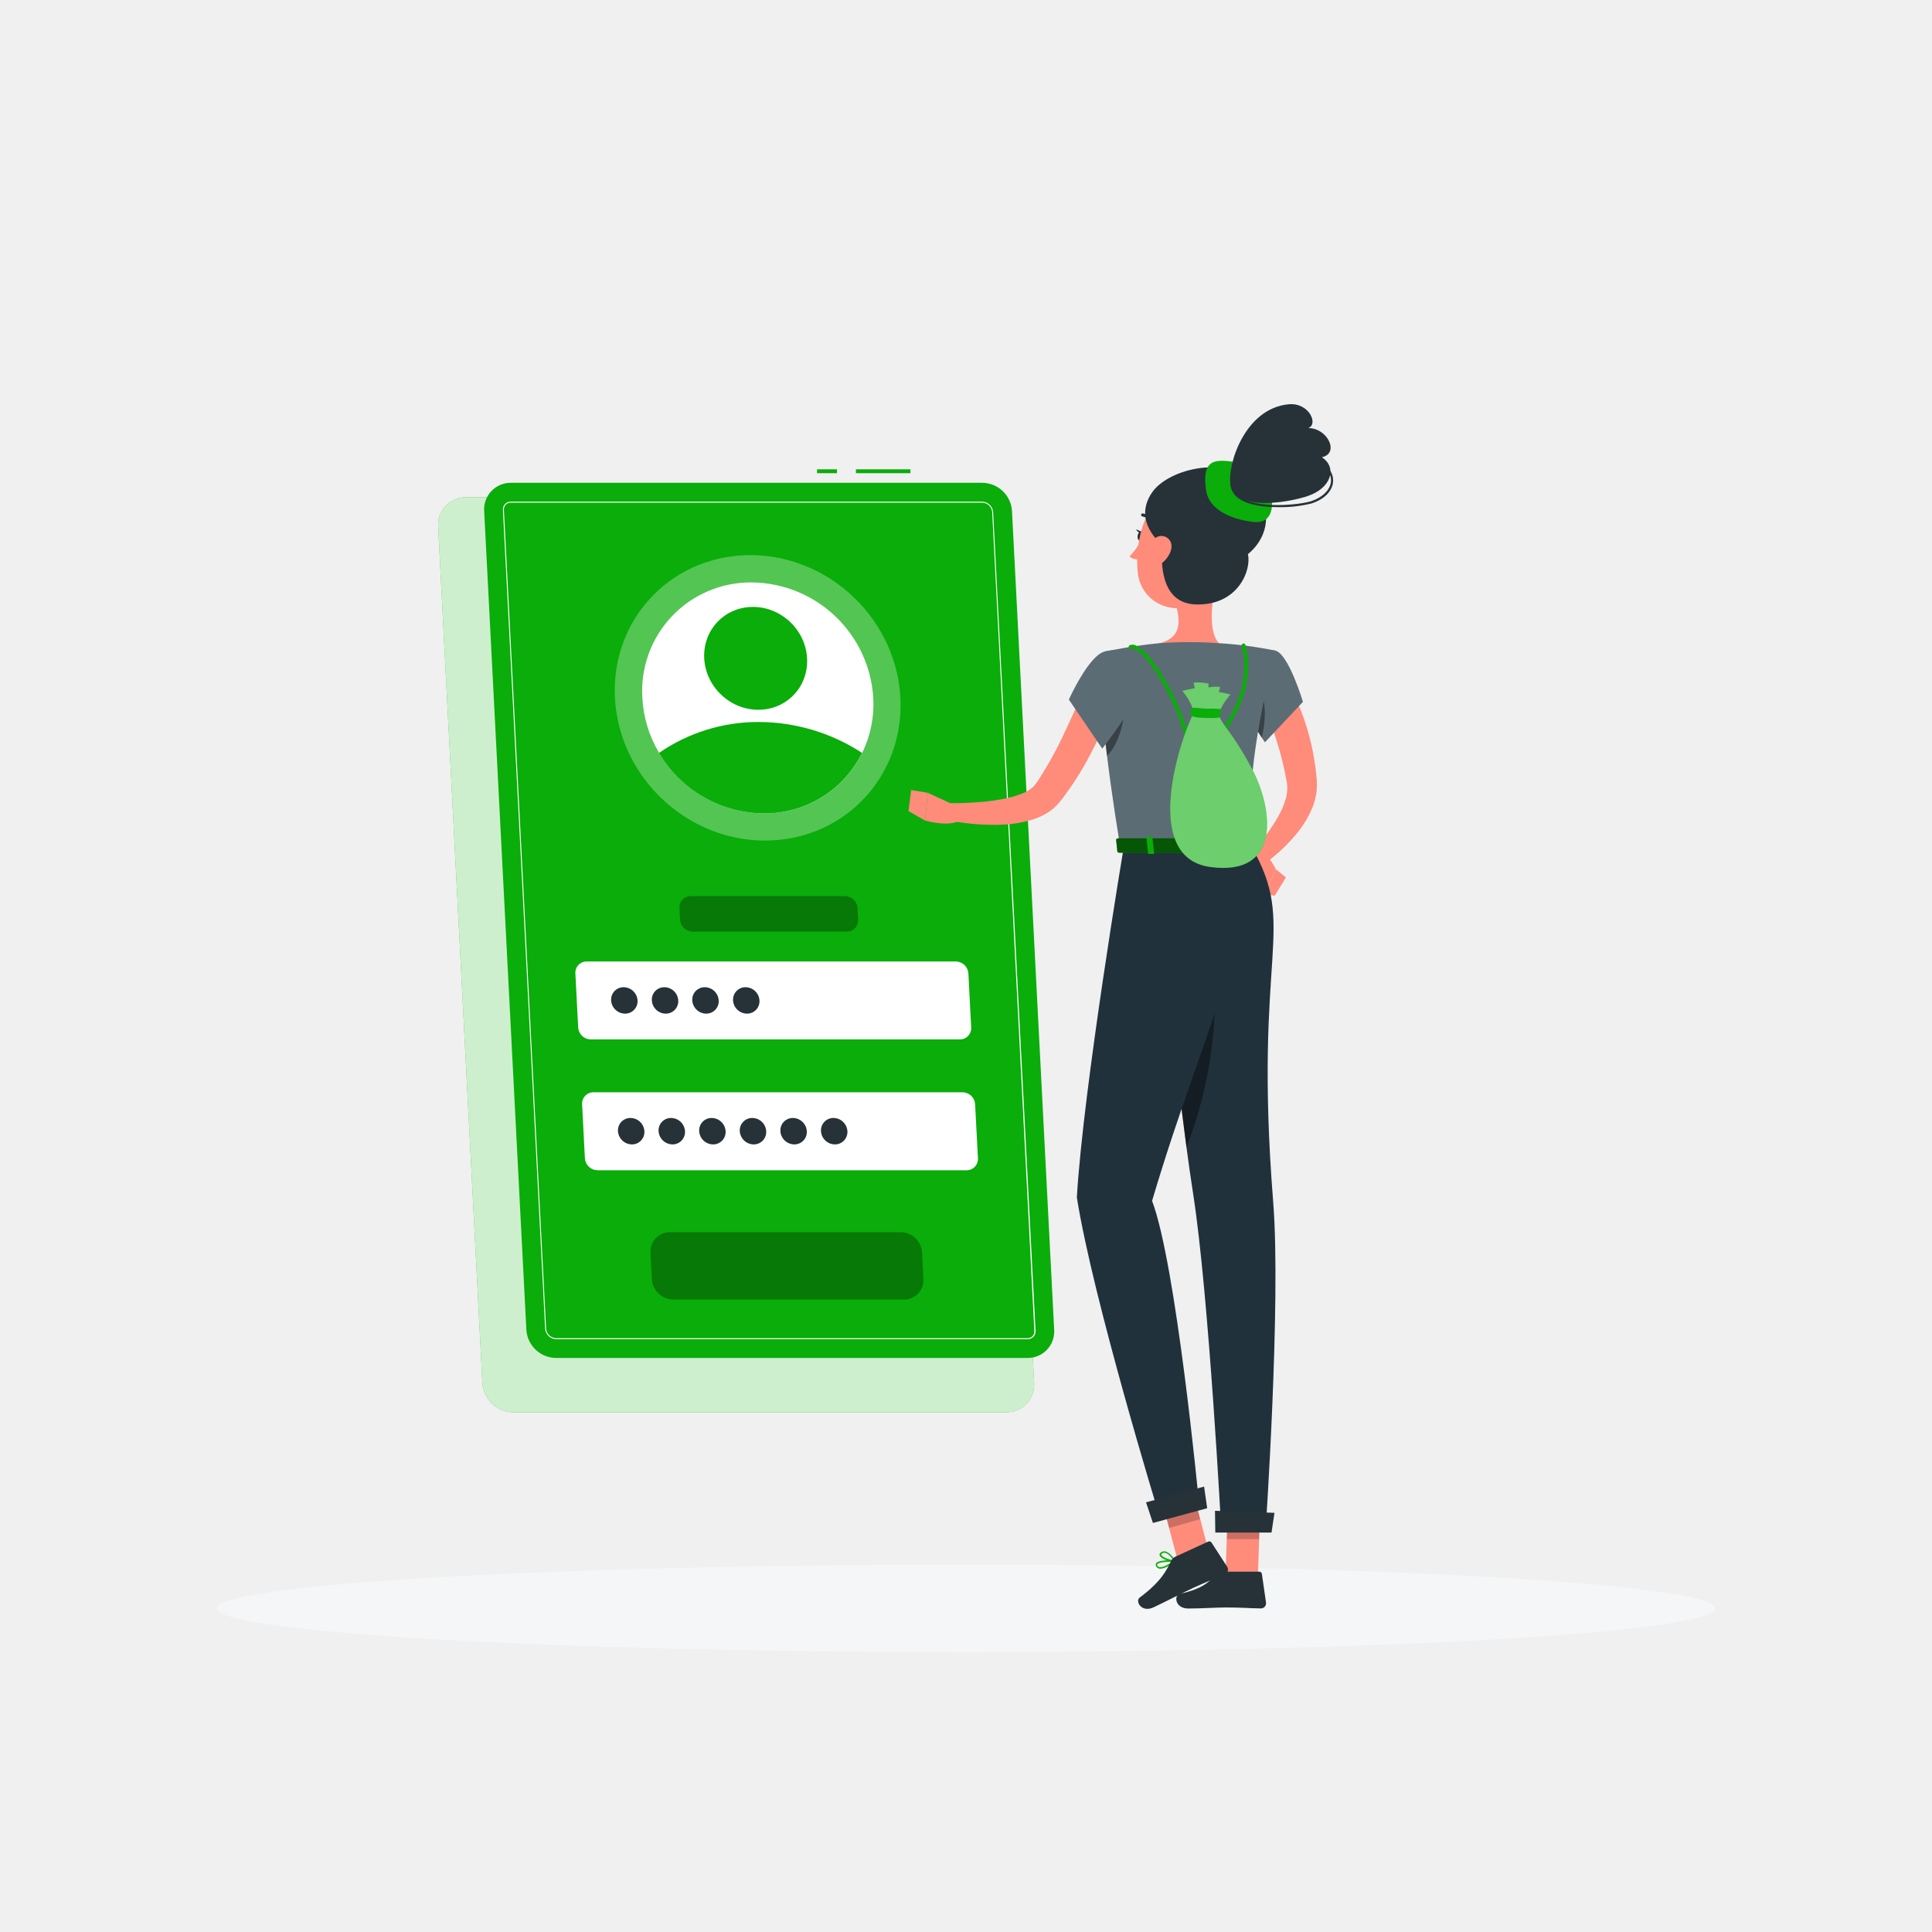
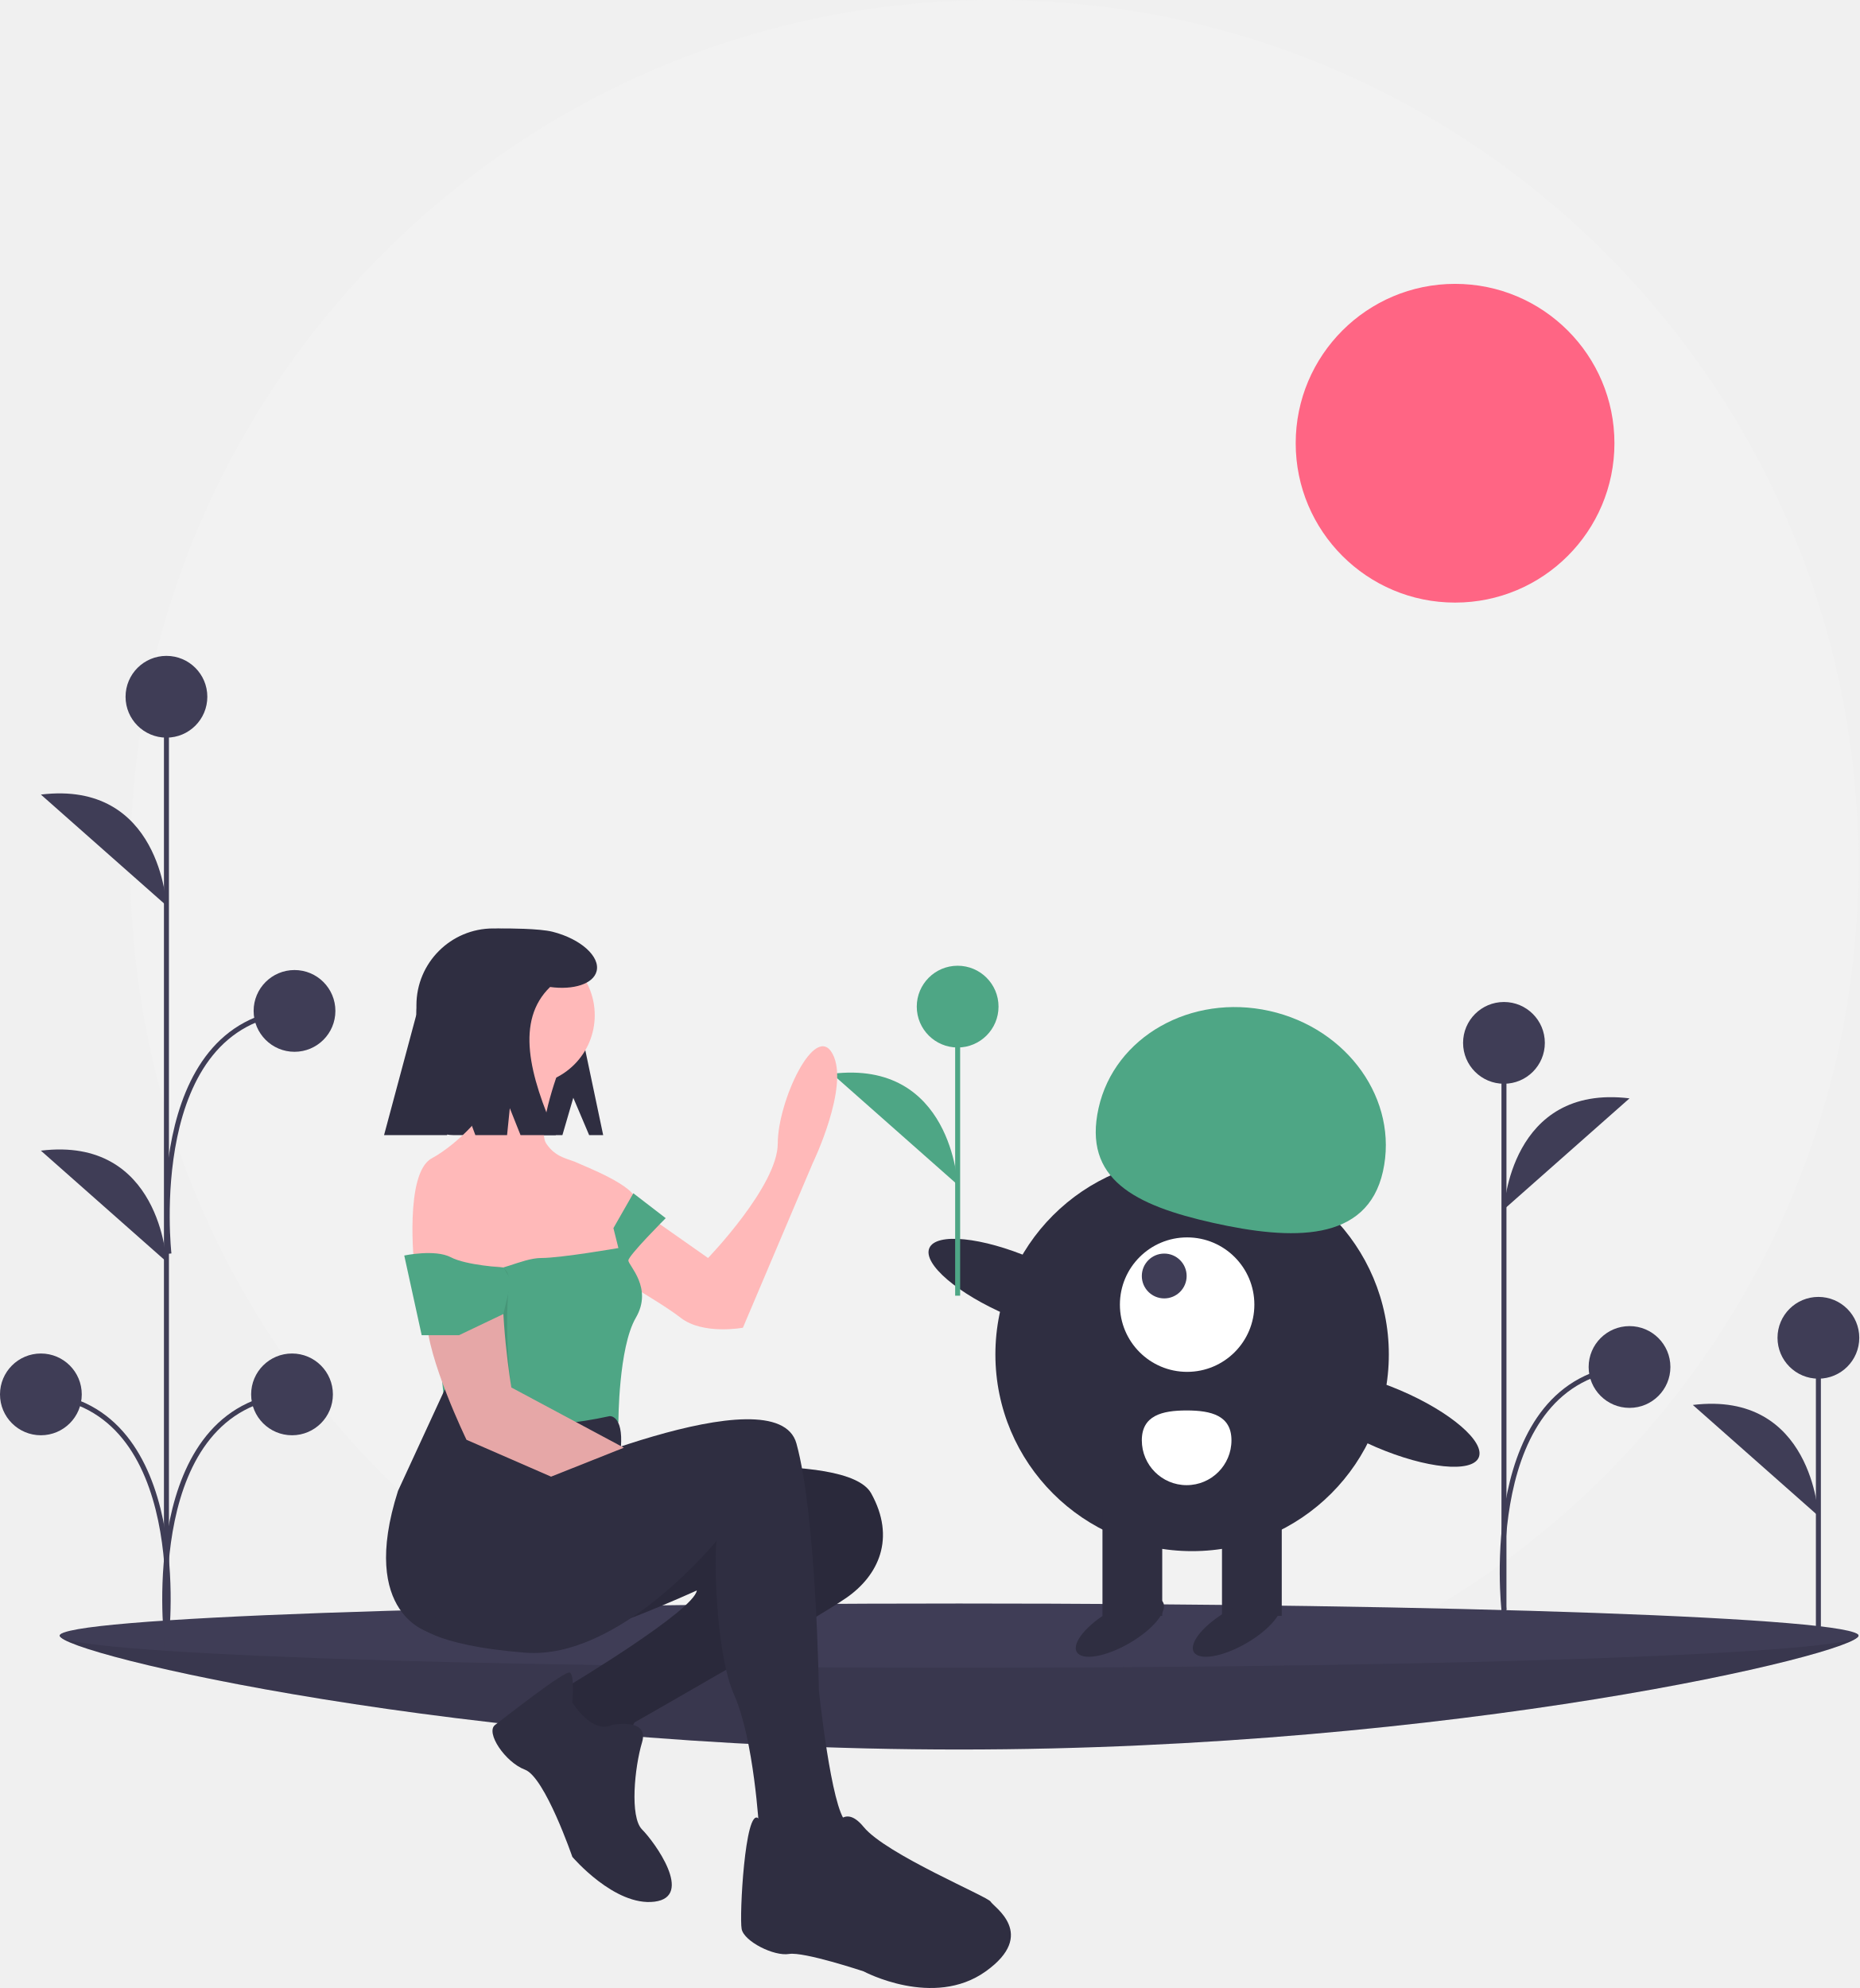
- <svg xmlns="http://www.w3.org/2000/svg" width="394" height="394" viewBox="0 0 394 394" fill="none">
-   <path d="M197 336.917C281.381 336.917 349.785 332.924 349.785 327.997C349.785 323.071 281.381 319.077 197 319.077C112.619 319.077 44.215 323.071 44.215 327.997C44.215 332.924 112.619 336.917 197 336.917Z" fill="#F4F6F8" />
-   <path d="M205.203 288.014H104.678C103.062 287.991 101.513 287.358 100.344 286.241C99.175 285.125 98.471 283.607 98.374 281.994L89.359 107.412C89.309 106.636 89.42 105.857 89.685 105.126C89.95 104.394 90.364 103.725 90.899 103.16C91.435 102.596 92.081 102.148 92.798 101.845C93.515 101.542 94.286 101.391 95.064 101.4H195.59C197.205 101.421 198.753 102.052 199.923 103.168C201.092 104.283 201.796 105.799 201.894 107.412L210.893 281.994C210.942 282.769 210.832 283.547 210.568 284.278C210.304 285.009 209.892 285.678 209.358 286.242C208.825 286.807 208.18 287.256 207.465 287.561C206.75 287.866 205.98 288.02 205.203 288.014Z" fill="#0AAD0A" />
-   <path opacity="0.8" d="M205.203 288.014H104.678C103.062 287.991 101.513 287.358 100.344 286.241C99.175 285.125 98.471 283.607 98.374 281.994L89.359 107.412C89.309 106.636 89.42 105.857 89.685 105.126C89.95 104.394 90.364 103.725 90.899 103.16C91.435 102.596 92.081 102.148 92.798 101.845C93.515 101.542 94.286 101.391 95.064 101.4H195.59C197.205 101.421 198.753 102.052 199.923 103.168C201.092 104.283 201.796 105.799 201.894 107.412L210.893 281.994C210.942 282.769 210.832 283.547 210.568 284.278C210.304 285.009 209.892 285.678 209.358 286.242C208.825 286.807 208.18 287.256 207.465 287.561C206.75 287.866 205.98 288.02 205.203 288.014Z" fill="white" />
-   <path d="M185.669 95.71H174.551V96.499H185.669V95.71Z" fill="#0AAD0A" />
-   <path d="M170.695 95.71H166.621V96.499H170.695V95.71Z" fill="#0AAD0A" />
-   <path d="M209.531 276.935H113.395C111.846 276.92 110.361 276.319 109.239 275.253C108.116 274.187 107.438 272.735 107.343 271.19L98.738 104.213C98.69 103.47 98.796 102.725 99.05 102.025C99.303 101.324 99.699 100.684 100.212 100.144C100.725 99.604 101.343 99.176 102.029 98.886C102.715 98.596 103.454 98.451 104.199 98.461H200.335C201.883 98.478 203.367 99.081 204.488 100.148C205.61 101.215 206.285 102.668 206.379 104.213L214.983 271.19C215.031 271.932 214.925 272.676 214.672 273.376C214.419 274.075 214.024 274.714 213.512 275.254C213 275.793 212.382 276.221 211.697 276.51C211.012 276.799 210.274 276.944 209.531 276.935Z" fill="#0AAD0A" />
-   <path d="M209.528 273.097H113.392C112.828 273.078 112.291 272.852 111.883 272.463C111.474 272.073 111.224 271.548 111.177 270.985L102.565 104.016C102.545 103.794 102.573 103.57 102.646 103.36C102.72 103.149 102.837 102.957 102.99 102.795C103.144 102.633 103.33 102.506 103.537 102.422C103.743 102.338 103.965 102.298 104.188 102.306H200.324C200.886 102.327 201.421 102.554 201.828 102.943C202.235 103.332 202.484 103.857 202.53 104.418L211.183 271.387C211.202 271.608 211.174 271.831 211.1 272.041C211.027 272.251 210.91 272.443 210.758 272.604C210.605 272.766 210.42 272.893 210.215 272.978C210.01 273.063 209.789 273.104 209.567 273.097H209.528ZM104.188 102.503C103.992 102.497 103.797 102.531 103.615 102.605C103.433 102.678 103.269 102.788 103.132 102.929C103 103.074 102.9 103.245 102.836 103.43C102.772 103.616 102.747 103.812 102.762 104.008L111.367 270.977C111.41 271.489 111.64 271.967 112.011 272.321C112.383 272.675 112.871 272.881 113.384 272.9H209.52C209.715 272.908 209.909 272.874 210.09 272.801C210.271 272.727 210.434 272.616 210.568 272.475C210.703 272.331 210.805 272.161 210.869 271.975C210.933 271.789 210.957 271.591 210.938 271.395L202.341 104.426C202.299 103.915 202.072 103.437 201.701 103.083C201.331 102.729 200.844 102.523 200.332 102.503H104.188Z" fill="white" />
-   <path opacity="0.3" d="M175.904 163.16C186.839 151.939 186.127 133.511 174.314 122C162.501 110.488 144.061 110.253 133.127 121.473C122.192 132.694 122.904 151.122 134.717 162.633C146.53 174.145 164.97 174.38 175.904 163.16Z" fill="white" />
-   <path d="M178.089 142.321C178.31 146.193 177.531 150.057 175.828 153.542C173.984 157.279 171.121 160.42 167.571 162.602C164.02 164.784 159.925 165.918 155.757 165.874C151.438 165.835 147.203 164.679 143.464 162.518C139.724 160.357 136.608 157.264 134.418 153.542C132.377 150.138 131.203 146.285 130.998 142.321C130.804 139.281 131.239 136.233 132.277 133.37C133.314 130.506 134.932 127.887 137.028 125.676C139.124 123.466 141.654 121.713 144.459 120.525C147.264 119.338 150.284 118.742 153.33 118.775C159.67 118.841 165.749 121.307 170.343 125.676C174.937 130.045 177.705 135.993 178.089 142.321Z" fill="white" />
-   <path d="M175.804 153.542C173.96 157.279 171.098 160.42 167.547 162.602C163.996 164.784 159.901 165.918 155.734 165.874C151.415 165.835 147.18 164.679 143.44 162.518C139.701 160.357 136.584 157.264 134.395 153.542C140.383 149.406 147.495 147.206 154.772 147.238C162.244 147.266 169.548 149.455 175.804 153.542Z" fill="#0AAD0A" />
-   <path d="M161.813 141.773C165.752 137.731 165.494 131.09 161.237 126.941C156.979 122.792 150.334 122.706 146.395 126.748C142.455 130.791 142.713 137.431 146.971 141.58C151.228 145.729 157.873 145.816 161.813 141.773Z" fill="#0AAD0A" />
-   <path d="M195.746 211.972H120.469C119.813 211.965 119.184 211.71 118.709 211.258C118.234 210.807 117.948 210.192 117.908 209.537L117.34 198.505C117.321 198.191 117.366 197.877 117.474 197.581C117.581 197.286 117.749 197.016 117.965 196.788C118.182 196.56 118.444 196.38 118.733 196.257C119.023 196.135 119.335 196.074 119.649 196.078H194.927C195.581 196.085 196.209 196.339 196.684 196.789C197.159 197.239 197.446 197.852 197.488 198.505L198.055 209.537C198.076 209.852 198.031 210.167 197.924 210.463C197.817 210.76 197.65 211.031 197.433 211.259C197.216 211.488 196.955 211.669 196.664 211.792C196.374 211.915 196.061 211.976 195.746 211.972Z" fill="white" />
-   <path opacity="0.3" d="M172.7 189.987H141.258C140.6 189.982 139.968 189.727 139.491 189.273C139.014 188.819 138.728 188.201 138.69 187.544L138.571 185.18C138.551 184.866 138.595 184.55 138.702 184.254C138.809 183.957 138.977 183.686 139.193 183.458C139.41 183.229 139.672 183.048 139.962 182.925C140.253 182.802 140.565 182.741 140.88 182.745H172.313C172.969 182.752 173.598 183.007 174.073 183.459C174.548 183.91 174.835 184.526 174.874 185.18L175.001 187.544C175.02 187.858 174.975 188.172 174.868 188.468C174.761 188.764 174.595 189.035 174.379 189.264C174.163 189.492 173.903 189.675 173.614 189.799C173.325 189.924 173.014 189.987 172.7 189.987Z" fill="black" />
-   <path opacity="0.3" d="M184.394 265.012H137.295C136.18 264.999 135.111 264.564 134.303 263.795C133.495 263.026 133.007 261.981 132.937 260.867L132.662 255.43C132.634 254.896 132.715 254.361 132.901 253.859C133.086 253.358 133.372 252.899 133.741 252.511C134.109 252.123 134.553 251.814 135.045 251.604C135.537 251.393 136.066 251.285 136.602 251.285H183.685C184.8 251.299 185.869 251.734 186.677 252.503C187.485 253.271 187.973 254.317 188.042 255.43L188.318 260.867C188.346 261.4 188.265 261.934 188.08 262.434C187.896 262.935 187.611 263.393 187.244 263.781C186.877 264.169 186.436 264.478 185.946 264.689C185.455 264.901 184.928 265.011 184.394 265.012Z" fill="black" />
-   <path d="M197.125 238.654H121.84C121.185 238.645 120.557 238.39 120.082 237.938C119.607 237.487 119.32 236.873 119.279 236.219L118.711 225.187C118.692 224.873 118.737 224.558 118.845 224.262C118.952 223.966 119.12 223.695 119.336 223.467C119.553 223.239 119.814 223.057 120.104 222.934C120.394 222.811 120.706 222.749 121.02 222.752H196.298C196.954 222.759 197.582 223.014 198.058 223.465C198.533 223.917 198.819 224.532 198.859 225.187L199.434 236.219C199.452 236.533 199.406 236.847 199.298 237.142C199.19 237.438 199.023 237.708 198.807 237.936C198.59 238.164 198.33 238.346 198.04 238.469C197.751 238.592 197.44 238.655 197.125 238.654Z" fill="white" />
-   <path d="M130.02 204.021C130.042 204.369 129.992 204.718 129.872 205.046C129.753 205.374 129.568 205.674 129.327 205.927C129.087 206.18 128.797 206.38 128.476 206.516C128.154 206.652 127.808 206.72 127.459 206.716C126.735 206.707 126.04 206.425 125.515 205.925C124.99 205.425 124.674 204.745 124.63 204.021C124.608 203.673 124.657 203.324 124.775 202.997C124.894 202.669 125.078 202.369 125.318 202.116C125.558 201.863 125.847 201.662 126.168 201.526C126.489 201.39 126.835 201.322 127.184 201.326C127.909 201.335 128.605 201.617 129.131 202.117C129.657 202.617 129.975 203.297 130.02 204.021Z" fill="#263238" />
-   <path d="M138.317 204.021C138.34 204.369 138.291 204.718 138.172 205.046C138.054 205.373 137.869 205.673 137.629 205.926C137.39 206.179 137.1 206.38 136.779 206.516C136.458 206.652 136.113 206.72 135.764 206.716C135.039 206.709 134.343 206.427 133.818 205.927C133.293 205.426 132.977 204.745 132.935 204.021C132.912 203.673 132.962 203.324 133.08 202.997C133.198 202.669 133.383 202.369 133.623 202.116C133.863 201.863 134.152 201.662 134.473 201.526C134.794 201.39 135.14 201.322 135.488 201.326C136.214 201.333 136.909 201.615 137.435 202.115C137.96 202.616 138.275 203.297 138.317 204.021Z" fill="#263238" />
-   <path d="M146.567 204.021C146.59 204.369 146.54 204.718 146.422 205.046C146.304 205.373 146.119 205.673 145.879 205.926C145.639 206.179 145.35 206.38 145.029 206.516C144.708 206.652 144.362 206.72 144.014 206.716C143.288 206.708 142.592 206.425 142.066 205.925C141.54 205.426 141.222 204.745 141.177 204.021C141.155 203.673 141.205 203.324 141.325 202.996C141.444 202.668 141.63 202.368 141.87 202.115C142.11 201.863 142.4 201.662 142.722 201.526C143.043 201.39 143.389 201.322 143.738 201.326C144.463 201.335 145.157 201.618 145.682 202.117C146.207 202.617 146.523 203.298 146.567 204.021Z" fill="#263238" />
-   <path d="M154.883 204.021C154.905 204.369 154.855 204.717 154.736 205.044C154.617 205.372 154.432 205.671 154.193 205.924C153.953 206.177 153.664 206.377 153.344 206.514C153.023 206.65 152.678 206.719 152.33 206.716C151.604 206.708 150.909 206.425 150.383 205.925C149.857 205.426 149.539 204.745 149.493 204.021C149.472 203.674 149.522 203.325 149.64 202.998C149.759 202.671 149.944 202.371 150.184 202.118C150.423 201.866 150.712 201.665 151.033 201.528C151.353 201.392 151.698 201.323 152.046 201.326C152.772 201.335 153.467 201.617 153.994 202.117C154.52 202.617 154.837 203.297 154.883 204.021Z" fill="#263238" />
-   <path d="M131.414 230.687C131.437 231.035 131.388 231.384 131.27 231.711C131.151 232.039 130.966 232.339 130.727 232.592C130.487 232.845 130.197 233.046 129.876 233.182C129.555 233.318 129.21 233.386 128.861 233.382C128.136 233.373 127.44 233.091 126.914 232.591C126.388 232.091 126.07 231.411 126.024 230.687C126.003 230.339 126.053 229.99 126.172 229.662C126.292 229.334 126.477 229.034 126.718 228.781C126.958 228.528 127.248 228.328 127.569 228.192C127.891 228.056 128.237 227.988 128.585 227.992C129.31 228.001 130.005 228.283 130.53 228.783C131.055 229.283 131.371 229.963 131.414 230.687Z" fill="#263238" />
-   <path d="M139.696 230.687C139.718 231.035 139.668 231.383 139.549 231.71C139.43 232.038 139.245 232.337 139.006 232.59C138.766 232.843 138.477 233.043 138.157 233.18C137.836 233.316 137.491 233.385 137.143 233.382C136.417 233.373 135.722 233.091 135.196 232.591C134.67 232.091 134.352 231.411 134.306 230.687C134.283 230.339 134.333 229.99 134.451 229.663C134.569 229.335 134.754 229.035 134.994 228.782C135.234 228.529 135.523 228.328 135.844 228.192C136.165 228.056 136.511 227.988 136.859 227.992C137.585 228.001 138.28 228.283 138.807 228.783C139.333 229.283 139.65 229.963 139.696 230.687Z" fill="#263238" />
-   <path d="M147.977 230.687C147.999 231.035 147.949 231.384 147.829 231.712C147.71 232.04 147.525 232.34 147.284 232.593C147.044 232.846 146.754 233.046 146.433 233.182C146.111 233.318 145.765 233.386 145.416 233.382C144.691 233.375 143.995 233.093 143.47 232.593C142.945 232.092 142.629 231.411 142.587 230.687C142.565 230.339 142.614 229.99 142.732 229.663C142.851 229.335 143.035 229.035 143.275 228.782C143.515 228.529 143.804 228.328 144.125 228.192C144.446 228.056 144.792 227.988 145.141 227.992C145.866 228.001 146.562 228.283 147.088 228.783C147.614 229.283 147.932 229.963 147.977 230.687Z" fill="#263238" />
-   <path d="M156.254 230.687C156.277 231.035 156.228 231.384 156.109 231.711C155.991 232.039 155.806 232.339 155.566 232.592C155.327 232.845 155.037 233.046 154.716 233.182C154.395 233.318 154.05 233.386 153.701 233.382C152.975 233.373 152.28 233.091 151.754 232.591C151.228 232.091 150.91 231.411 150.864 230.687C150.843 230.339 150.893 229.99 151.012 229.662C151.131 229.334 151.317 229.034 151.557 228.781C151.798 228.528 152.088 228.328 152.409 228.192C152.73 228.056 153.076 227.988 153.425 227.992C154.151 227.999 154.846 228.281 155.372 228.781C155.897 229.282 156.212 229.963 156.254 230.687Z" fill="#263238" />
-   <path d="M164.535 230.687C164.558 231.035 164.509 231.384 164.391 231.711C164.272 232.039 164.087 232.339 163.848 232.592C163.608 232.845 163.318 233.046 162.997 233.182C162.676 233.318 162.331 233.386 161.982 233.382C161.257 233.373 160.561 233.091 160.035 232.591C159.509 232.091 159.191 231.411 159.146 230.687C159.124 230.339 159.174 229.991 159.293 229.664C159.412 229.336 159.596 229.037 159.836 228.784C160.075 228.531 160.364 228.331 160.685 228.194C161.005 228.058 161.35 227.989 161.699 227.992C162.424 228.001 163.12 228.283 163.646 228.783C164.172 229.283 164.49 229.963 164.535 230.687Z" fill="#263238" />
-   <path d="M172.817 230.687C172.839 231.035 172.789 231.384 172.669 231.712C172.55 232.04 172.364 232.34 172.124 232.593C171.884 232.846 171.594 233.046 171.272 233.182C170.951 233.318 170.605 233.386 170.256 233.382C169.531 233.373 168.837 233.091 168.312 232.591C167.787 232.091 167.471 231.411 167.427 230.687C167.404 230.339 167.454 229.99 167.572 229.663C167.69 229.335 167.875 229.035 168.115 228.782C168.355 228.529 168.644 228.328 168.965 228.192C169.286 228.056 169.632 227.988 169.98 227.992C170.706 228.001 171.402 228.283 171.928 228.783C172.454 229.283 172.772 229.963 172.817 230.687Z" fill="#263238" />
-   <path d="M262.404 139.177C262.601 139.476 262.703 139.634 262.829 139.846L263.184 140.43C263.412 140.824 263.617 141.217 263.814 141.604C264.208 142.392 264.602 143.18 264.917 143.968C265.578 145.533 266.146 147.135 266.619 148.767C267.573 151.989 268.202 155.3 268.495 158.648L268.55 159.271C268.557 159.397 268.557 159.523 268.55 159.649V160.066C268.563 160.614 268.531 161.163 268.455 161.706C268.304 162.712 268.04 163.698 267.667 164.645C266.975 166.336 266.058 167.926 264.941 169.373C262.857 172.041 260.384 174.381 257.605 176.315L255.43 173.77C257.409 171.535 259.161 169.109 260.662 166.528C261.337 165.357 261.867 164.108 262.238 162.809C262.388 162.258 262.476 161.693 262.498 161.122C262.522 160.879 262.522 160.633 262.498 160.39V160.224C262.506 160.151 262.506 160.077 262.498 160.003L262.404 159.452C261.897 156.515 261.18 153.618 260.26 150.784C259.803 149.373 259.244 148.01 258.684 146.678C258.408 146.009 258.093 145.355 257.778 144.724L257.289 143.794L257.045 143.361L256.84 143.014L262.404 139.177Z" fill="#FF8B7B" />
-   <path d="M255.074 176.331L257.927 182.359L260.188 177.261C260.188 177.261 258.179 172.848 255.46 173.258L255.074 176.331Z" fill="#FF8B7B" />
-   <path d="M259.967 182.658L262.236 178.939L260.187 177.261L257.926 182.359L259.967 182.658Z" fill="#FF8B7B" />
-   <path d="M247.138 321.677C247.728 321.663 248.315 321.583 248.888 321.441C248.917 321.432 248.943 321.416 248.964 321.394C248.984 321.372 248.999 321.344 249.006 321.315C249.011 321.285 249.007 321.253 248.994 321.226C248.982 321.198 248.961 321.174 248.935 321.157C248.707 321.008 246.705 319.715 245.933 320.062C245.847 320.102 245.774 320.164 245.72 320.241C245.666 320.319 245.633 320.409 245.626 320.503C245.602 320.646 245.613 320.792 245.658 320.929C245.703 321.067 245.782 321.191 245.886 321.291C246.243 321.567 246.688 321.704 247.138 321.677ZM248.439 321.212C247.296 321.449 246.429 321.409 246.075 321.102C246.002 321.03 245.949 320.941 245.92 320.844C245.891 320.746 245.888 320.642 245.909 320.543C245.909 320.409 245.988 320.369 246.043 320.346C246.469 320.157 247.627 320.716 248.439 321.212Z" fill="#0AAD0A" />
-   <path d="M248.848 321.441H248.927C248.951 321.425 248.97 321.404 248.984 321.38C248.998 321.355 249.005 321.327 249.006 321.299C249.006 321.22 249.006 319.321 248.281 318.683C248.192 318.603 248.087 318.543 247.972 318.508C247.858 318.473 247.737 318.462 247.619 318.478C247.495 318.479 247.374 318.523 247.278 318.602C247.182 318.68 247.116 318.79 247.091 318.911C246.941 319.66 248.139 321.078 248.769 321.441H248.848ZM247.721 318.77C247.785 318.768 247.849 318.779 247.908 318.802C247.968 318.825 248.022 318.859 248.068 318.904C248.484 319.516 248.699 320.243 248.683 320.984C248.052 320.48 247.304 319.408 247.398 318.959C247.398 318.888 247.453 318.793 247.65 318.77H247.721Z" fill="#0AAD0A" />
-   <path d="M239.702 318.462C239.72 318.439 239.732 318.412 239.736 318.382C239.741 318.353 239.737 318.323 239.726 318.296C239.714 318.268 239.696 318.245 239.672 318.227C239.649 318.209 239.621 318.198 239.591 318.194C239.268 318.194 236.439 318.06 235.793 318.754V318.801C235.74 318.869 235.705 318.95 235.693 319.036C235.68 319.122 235.69 319.209 235.722 319.29C235.764 319.425 235.839 319.548 235.939 319.648C236.039 319.748 236.162 319.823 236.297 319.865C237.212 320.149 238.827 319.116 239.709 318.478L239.702 318.462ZM236.03 318.959C236.384 318.58 237.944 318.478 239.111 318.494C237.889 319.329 236.873 319.723 236.361 319.565C236.271 319.538 236.19 319.49 236.124 319.424C236.058 319.358 236.009 319.277 235.982 319.187C235.966 319.157 235.958 319.123 235.958 319.089C235.958 319.054 235.966 319.021 235.982 318.99L236.03 318.959Z" fill="#0AAD0A" />
-   <path d="M239.702 318.462C239.714 318.438 239.72 318.411 239.72 318.384C239.72 318.356 239.714 318.329 239.702 318.305C239.662 318.242 238.78 316.729 237.74 316.414C237.59 316.37 237.434 316.357 237.279 316.376C237.125 316.395 236.976 316.445 236.841 316.524C236.463 316.744 236.439 317.005 236.487 317.17C236.692 317.903 238.701 318.549 239.568 318.541C239.595 318.541 239.622 318.533 239.645 318.519C239.669 318.506 239.688 318.486 239.702 318.462ZM236.873 316.886C236.917 316.843 236.968 316.806 237.023 316.776C237.12 316.714 237.229 316.674 237.344 316.659C237.458 316.644 237.574 316.654 237.684 316.689C238.37 316.871 239.008 317.753 239.3 318.187C238.362 318.084 236.936 317.509 236.818 317.068C236.808 317.034 236.807 316.998 236.817 316.965C236.827 316.931 236.846 316.901 236.873 316.878V316.886Z" fill="#0AAD0A" />
-   <path d="M248.375 116.096C247.587 120.036 245.885 128.554 248.619 131.17C248.619 131.17 247.547 135.11 240.274 135.11C232.268 135.11 236.452 131.17 236.452 131.17C240.818 130.13 240.707 126.884 239.943 123.842L248.375 116.096Z" fill="#FF8B7B" />
-   <path d="M235.045 106.861C235.09 106.868 235.135 106.868 235.179 106.861C235.217 106.842 235.25 106.817 235.278 106.785C235.305 106.754 235.326 106.717 235.339 106.678C235.352 106.638 235.357 106.596 235.354 106.555C235.351 106.513 235.34 106.472 235.321 106.435C235.109 105.986 234.792 105.594 234.398 105.292C234.003 104.99 233.541 104.788 233.052 104.702C232.97 104.695 232.888 104.719 232.824 104.771C232.759 104.822 232.717 104.896 232.705 104.977C232.696 105.06 232.72 105.142 232.772 105.207C232.823 105.272 232.898 105.314 232.981 105.324C233.367 105.398 233.73 105.563 234.04 105.806C234.35 106.049 234.597 106.362 234.762 106.719C234.792 106.765 234.834 106.803 234.884 106.828C234.934 106.853 234.99 106.864 235.045 106.861Z" fill="#263238" />
-   <path d="M232.656 110.32C232.036 111.47 231.262 112.531 230.355 113.472C230.601 113.697 230.892 113.865 231.209 113.966C231.526 114.066 231.862 114.097 232.192 114.055L232.656 110.32Z" fill="#FF8B7B" />
-   <path d="M233.248 109.43C233.184 109.958 232.846 110.352 232.507 110.312C232.168 110.273 231.932 109.808 231.995 109.28C232.058 108.752 232.396 108.358 232.783 108.397C233.169 108.437 233.303 108.902 233.248 109.43Z" fill="#263238" />
-   <path d="M232.885 108.445L231.672 107.956C231.672 107.956 232.184 108.996 232.885 108.445Z" fill="#263238" />
-   <path d="M246.659 316.965L240.229 318.462L236.32 303.679L242.75 302.182L246.659 316.965Z" fill="#FF8B7B" />
-   <path d="M256.525 321.283H249.93L250.442 306.004H257.045L256.525 321.283Z" fill="#FF8B7B" />
-   <path d="M249.4 320.519H256.815C256.944 320.518 257.068 320.564 257.165 320.648C257.263 320.732 257.326 320.849 257.343 320.976L258.186 326.839C258.203 326.987 258.188 327.137 258.143 327.279C258.097 327.421 258.022 327.552 257.922 327.663C257.822 327.774 257.7 327.863 257.564 327.923C257.427 327.983 257.28 328.014 257.13 328.013C254.546 327.974 253.301 327.816 250.038 327.816C248.029 327.816 245.098 328.029 242.332 328.029C239.566 328.029 239.408 325.286 240.567 325.042C245.736 323.923 246.555 322.394 248.297 320.929C248.605 320.666 248.995 320.521 249.4 320.519Z" fill="#263238" />
-   <path d="M239.661 317.477L246.399 314.38C246.513 314.326 246.643 314.315 246.765 314.35C246.887 314.385 246.992 314.463 247.061 314.57L250.283 319.55C250.359 319.678 250.406 319.82 250.423 319.968C250.44 320.116 250.426 320.265 250.381 320.407C250.336 320.549 250.263 320.68 250.164 320.791C250.066 320.903 249.946 320.993 249.811 321.055C247.447 322.095 246.249 322.481 243.286 323.844C241.466 324.68 237.77 326.602 235.264 327.784C232.758 328.966 231.466 326.516 232.412 325.806C236.643 322.654 237.857 320.393 238.826 318.336C238.99 317.957 239.287 317.652 239.661 317.477Z" fill="#263238" />
-   <path opacity="0.2" d="M236.32 303.679L238.416 311.607L244.768 309.802L242.758 302.182L236.32 303.679Z" fill="black" />
-   <path opacity="0.2" d="M257.043 306.004H250.44L250.18 313.884H256.783L257.043 306.004Z" fill="black" />
-   <path d="M260.04 132.668C262.782 133.274 265.713 143.132 265.713 143.132L257.96 151.383C257.96 151.383 251.522 142.116 252.838 138.712C254.169 135.158 256.77 131.959 260.04 132.668Z" fill="#5C6C75" />
-   <path opacity="0.4" d="M255.659 138.948C254.272 137.679 253.334 138.058 252.696 139.066C252.066 141.998 255.801 148.136 257.306 150.461C257.999 147.687 258.795 141.84 255.659 138.948Z" fill="black" />
-   <path d="M225.296 132.865C225.296 132.865 222.144 133.968 228.448 172.698H255.24C254.791 161.792 254.775 155.063 259.968 132.668C256.214 131.893 252.408 131.393 248.581 131.17C244.531 130.879 240.465 130.879 236.414 131.17C231.222 131.651 225.296 132.865 225.296 132.865Z" fill="#5C6C75" />
-   <path opacity="0.4" d="M225.051 147.726C225.224 149.61 225.453 151.729 225.752 154.125C227.951 152.147 229.747 146.521 229.085 143.243C227.515 144.517 226.153 146.03 225.051 147.726Z" fill="black" />
-   <path d="M227.92 141.84C226.474 145.479 224.846 149.042 223.042 152.517C221.259 156.118 219.149 159.547 216.738 162.761L216.234 163.384L215.982 163.691C215.895 163.794 215.824 163.888 215.69 164.03C215.216 164.547 214.688 165.012 214.114 165.417C213.101 166.119 211.991 166.671 210.82 167.056C208.778 167.708 206.658 168.085 204.516 168.175C200.505 168.334 196.49 167.977 192.57 167.111L193.004 163.802C194.816 163.802 196.715 163.802 198.52 163.652C200.332 163.563 202.137 163.363 203.925 163.053C205.586 162.794 207.21 162.339 208.764 161.698C209.391 161.43 209.977 161.074 210.505 160.642C210.707 160.473 210.889 160.283 211.049 160.074C211.049 160.074 211.143 159.948 211.207 159.862L211.388 159.602L211.758 159.081C213.735 156.027 215.497 152.839 217.03 149.539C218.606 146.19 220.182 142.715 221.624 139.295L227.92 141.84Z" fill="#FF8B7B" />
-   <path d="M225.297 132.865C222.011 133.653 217.977 142.667 217.977 142.667L224.785 152.675C224.785 152.675 233.855 141.257 232.775 137.774C231.672 134.141 229.308 131.888 225.297 132.865Z" fill="#5C6C75" />
-   <path d="M194.893 164.306L189.212 161.682L188.645 167.332C188.645 167.332 193.373 168.727 195.737 167.332L194.893 164.306Z" fill="#FF8B7B" />
-   <path d="M185.817 161.115L185.273 165.417L188.646 167.332L189.213 161.682L185.817 161.115Z" fill="#FF8B7B" />
-   <path d="M251.228 109.816C250.022 116.254 249.652 119.012 245.964 121.935C240.448 126.332 232.765 123.448 232.024 116.782C231.346 110.777 233.427 101.258 240.101 99.446C241.571 99.04 243.121 99.018 244.602 99.381C246.083 99.744 247.447 100.481 248.563 101.521C249.678 102.561 250.509 103.869 250.976 105.321C251.442 106.773 251.529 108.321 251.228 109.816Z" fill="#FF8B7B" />
-   <path d="M237.083 111.171C236.713 114.457 236.571 122.991 243.789 123.259C252.622 123.582 255.27 116.033 254.482 113.015C259.084 109.272 259.746 102.834 254.577 97.909C249.407 92.984 238.029 95.734 234.877 100.533C230.881 106.482 237.083 111.171 237.083 111.171Z" fill="#263238" />
-   <path d="M245.933 99.824C245.508 96.357 245.839 93.969 249.085 93.969C252.332 93.969 256.76 95.143 258.384 98.461C260.007 101.778 260.141 106.971 255.61 106.443C251.079 105.915 246.445 103.969 245.933 99.824Z" fill="#0AAD0A" />
-   <path d="M250.963 98.989C250.175 94.859 253.87 83.229 262.846 82.441C267.006 82.086 268.929 86.562 266.786 87.302C270.726 87.255 273.247 92.464 269.575 93.244C272.475 95.104 271.758 98.918 267.621 100.793C264.54 102.211 252.027 104.709 250.963 98.989Z" fill="#263238" />
-   <path d="M260.551 103.425C257.66 103.425 254.641 103 252.766 101.747C252.242 101.43 251.8 100.994 251.478 100.473C251.156 99.953 250.963 99.362 250.914 98.752C250.912 98.7 250.929 98.65 250.963 98.61C250.997 98.571 251.044 98.545 251.095 98.539C251.122 98.536 251.148 98.538 251.173 98.546C251.198 98.553 251.222 98.566 251.242 98.583C251.262 98.6 251.278 98.621 251.29 98.645C251.301 98.669 251.307 98.694 251.308 98.721C251.356 99.271 251.532 99.803 251.824 100.273C252.116 100.743 252.514 101.137 252.987 101.424C256.556 103.788 264.807 103 267.376 102.212C269.598 101.487 271.103 100.076 271.402 98.453C271.496 97.857 271.422 97.247 271.19 96.691C270.957 96.134 270.576 95.653 270.086 95.301C270.067 95.283 270.052 95.262 270.042 95.238C270.032 95.214 270.027 95.189 270.027 95.163C270.027 95.137 270.032 95.111 270.042 95.088C270.052 95.064 270.067 95.043 270.086 95.025C270.123 94.989 270.173 94.969 270.224 94.969C270.276 94.969 270.325 94.989 270.362 95.025C270.912 95.426 271.34 95.973 271.597 96.603C271.855 97.233 271.932 97.923 271.82 98.595C271.497 100.368 269.897 101.881 267.533 102.653C265.252 103.228 262.903 103.488 260.551 103.425Z" fill="#263238" />
-   <path d="M235.076 110.32C234.342 111.349 234.04 112.625 234.233 113.874C234.493 115.529 236.1 115.639 237.267 114.583C238.433 113.527 239.449 111.62 238.59 110.249C238.4 109.953 238.136 109.711 237.825 109.545C237.514 109.379 237.166 109.296 236.813 109.303C236.461 109.31 236.116 109.408 235.812 109.586C235.508 109.764 235.255 110.016 235.076 110.32Z" fill="#FF8B7B" />
-   <path d="M235.523 172.698C235.523 172.698 239.353 218 243.332 243.531C246.54 264.153 249.077 312.355 249.077 312.355H258.076C258.076 312.355 261.275 265.595 259.652 245.202C255.531 193.588 264.727 189.38 255.263 172.706L235.523 172.698Z" fill="#21313C" />
-   <path opacity="0.4" d="M246.854 189.821C243.288 193.564 240.41 197.907 238.352 202.65C239.4 212.831 240.645 224.131 241.968 234.028C247.401 219.965 249.084 204.731 246.854 189.821Z" fill="black" />
-   <path d="M229.227 172.414C229.227 172.414 220.914 221.893 219.605 244.193C222.868 264.815 236.216 308.407 236.216 308.407L244.404 305.437C244.404 305.437 239.873 257.905 234.948 244.895C246.035 207.567 254.183 198.127 251.811 172.698C246.13 172.698 229.227 172.414 229.227 172.414Z" fill="#21313C" />
-   <path d="M235.121 310.582L246.185 307.58L245.555 303.167L233.711 306.374L235.121 310.582Z" fill="#263238" />
-   <path d="M247.84 312.537H259.306L259.905 308.518L247.777 308.108L247.84 312.537Z" fill="#263238" />
-   <path d="M255.658 171.122L256.864 173.525C256.958 173.715 256.738 173.904 256.43 173.904H228.315C228.078 173.904 227.873 173.786 227.858 173.628L227.613 171.264C227.613 171.098 227.81 170.957 228.07 170.957H255.217C255.298 170.945 255.381 170.955 255.458 170.984C255.535 171.013 255.604 171.06 255.658 171.122Z" fill="#0AAD0A" />
-   <path opacity="0.5" d="M255.658 171.122L256.864 173.525C256.958 173.715 256.738 173.904 256.43 173.904H228.315C228.078 173.904 227.873 173.786 227.858 173.628L227.613 171.264C227.613 171.098 227.81 170.957 228.07 170.957H255.217C255.298 170.945 255.381 170.955 255.458 170.984C255.535 171.013 255.604 171.06 255.658 171.122Z" fill="black" />
-   <path d="M252.01 174.148H252.735C252.884 174.148 252.995 174.069 252.987 173.983L252.64 170.831C252.64 170.736 252.506 170.665 252.364 170.665H251.631C251.49 170.665 251.379 170.736 251.387 170.831L251.726 173.983C251.742 174.085 251.868 174.148 252.01 174.148Z" fill="#0AAD0A" />
-   <path d="M242.254 151.201C242.167 151.2 242.083 151.171 242.014 151.119C241.944 151.066 241.893 150.993 241.868 150.91C239.299 141.407 233.988 133.574 231.412 132.392C231.211 132.269 230.971 132.229 230.742 132.282C230.694 132.307 230.642 132.322 230.588 132.326C230.535 132.33 230.481 132.323 230.43 132.306C230.379 132.288 230.332 132.26 230.293 132.224C230.253 132.188 230.221 132.144 230.199 132.095C230.177 132.046 230.165 131.993 230.164 131.939C230.163 131.885 230.174 131.832 230.194 131.782C230.215 131.732 230.245 131.688 230.284 131.65C230.322 131.613 230.368 131.584 230.419 131.564C230.634 131.485 230.864 131.454 231.093 131.473C231.321 131.492 231.543 131.561 231.743 131.675C234.469 132.967 239.859 140.69 242.554 150.406C244.484 150.406 247.463 150.146 248.188 150.082C249.086 149.011 255.69 140.753 253.223 131.714C253.209 131.665 253.205 131.612 253.211 131.561C253.217 131.51 253.234 131.46 253.26 131.416C253.285 131.371 253.32 131.331 253.361 131.3C253.402 131.269 253.449 131.246 253.499 131.234C253.599 131.207 253.706 131.221 253.796 131.273C253.886 131.324 253.952 131.409 253.98 131.509C256.73 141.564 248.755 150.634 248.669 150.721C248.638 150.759 248.6 150.791 248.556 150.814C248.513 150.837 248.466 150.851 248.417 150.855C248.377 150.855 244.445 151.201 242.254 151.201Z" fill="#0AAD0A" />
-   <path d="M255.312 156.765C251.018 148.719 249.261 148.152 248.496 145.567C249.075 144.122 249.902 142.789 250.939 141.627C250.419 141.478 249.3 141.257 248.575 141.123C248.654 140.768 248.741 140.422 248.819 140.083C248.03 139.995 247.233 140.032 246.455 140.193V139.405C245.454 139.187 244.426 139.121 243.406 139.208C243.495 139.581 243.582 139.959 243.666 140.343C242.878 140.493 241.68 140.737 241.105 140.902C242.223 142.168 243.044 143.668 243.508 145.291C241.192 149.271 232.193 174.849 246.834 176.811C261.475 178.774 259.599 164.818 255.312 156.765Z" fill="#0AAD0A" />
-   <path opacity="0.4" d="M255.312 156.765C251.018 148.719 249.261 148.152 248.496 145.567C249.075 144.122 249.902 142.789 250.939 141.627C250.419 141.478 249.3 141.257 248.575 141.123C248.654 140.768 248.741 140.422 248.819 140.083C248.03 139.995 247.233 140.032 246.455 140.193V139.405C245.454 139.187 244.426 139.121 243.406 139.208C243.495 139.581 243.582 139.959 243.666 140.343C242.878 140.493 241.68 140.737 241.105 140.902C242.223 142.168 243.044 143.668 243.508 145.291C241.192 149.271 232.193 174.849 246.834 176.811C261.475 178.774 259.599 164.818 255.312 156.765Z" fill="white" />
-   <path d="M242.91 144.527C242.818 144.933 242.779 145.349 242.791 145.764C242.791 146.056 243.579 146.253 244.454 146.34C245.329 146.426 249.001 146.568 248.883 146.158C248.764 145.748 249.064 145.189 249.08 144.842C249.095 144.496 247.622 144.48 246.385 144.527C245.147 144.574 243.154 144.086 242.91 144.527Z" fill="#0AAD0A" />
-   <path d="M234.388 174.148H235.113C235.255 174.148 235.365 174.069 235.358 173.983L235.019 170.831C235.019 170.736 234.885 170.665 234.735 170.665H234.034C233.892 170.665 233.782 170.736 233.789 170.831L234.128 173.983C234.113 174.085 234.239 174.148 234.388 174.148Z" fill="#0AAD0A" />
+ <svg xmlns="http://www.w3.org/2000/svg" id="b553d18a-ef41-49ec-add9-245f590c86f0" data-name="Layer 1" width="746.669" height="798.377" viewBox="0 0 746.669 798.377">
+   <circle cx="399.345" cy="347" r="347" fill="#f2f2f2" />
+   <g id="f9f9bcf5-f65d-4586-b32b-ca2676d797c4" data-name="ground">
+     <path d="M973.025,707.678c0,7.124-161.706,45.734-361.18,45.734s-361.18-38.61-361.18-45.734S412.371,712.369,611.845,712.369,973.025,700.554,973.025,707.678Z" transform="translate(-226.6655 -50.81143)" fill="#3f3d56" />
+     <path d="M973.025,707.678c0,7.124-161.706,45.734-361.18,45.734s-361.18-38.61-361.18-45.734S412.371,712.369,611.845,712.369,973.025,700.554,973.025,707.678Z" transform="translate(-226.6655 -50.81143)" opacity="0.1" />
+     <ellipse cx="385.18" cy="656.867" rx="361.18" ry="12.899" fill="#3f3d56" />
+   </g>
+   <line x1="730.252" y1="653.349" x2="730.252" y2="537.255" fill="#3f3d56" stroke="#3f3d56" stroke-miterlimit="10" stroke-width="2" />
+   <circle cx="730.252" cy="537.255" r="16.417" fill="#3f3d56" />
+   <path d="M956.917,659.618s-2.345-50.443-50.424-44.58" transform="translate(-226.6655 -50.81143)" fill="#3f3d56" />
+   <line x1="66.842" y1="662.004" x2="66.842" y2="280" fill="#3f3d56" stroke="#3f3d56" stroke-miterlimit="10" stroke-width="2" />
+   <circle cx="66.842" cy="279.817" r="16.417" fill="#3f3d56" />
+   <circle cx="16.417" cy="559.982" r="16.417" fill="#3f3d56" />
+   <path d="M293.507,414.488s-2.345-50.443-50.424-44.58" transform="translate(-226.6655 -50.81143)" fill="#3f3d56" />
+   <path d="M293.507,557.488s-2.345-50.443-50.424-44.58" transform="translate(-226.6655 -50.81143)" fill="#3f3d56" />
+   <path d="M293.507,708.302s10.554-92.818-50.424-97.509" transform="translate(-226.6655 -50.81143)" fill="none" stroke="#3f3d56" stroke-miterlimit="10" stroke-width="2" />
+   <circle cx="117.273" cy="559.982" r="16.417" fill="#3f3d56" />
+   <path d="M293.514,708.302s-10.554-92.818,50.424-97.509" transform="translate(-226.6655 -50.81143)" fill="none" stroke="#3f3d56" stroke-miterlimit="10" stroke-width="2" />
+   <circle cx="118.273" cy="405.982" r="16.417" fill="#3f3d56" />
+   <path d="M294.514,554.302s-10.554-92.818,50.424-97.509" transform="translate(-226.6655 -50.81143)" fill="none" stroke="#3f3d56" stroke-miterlimit="10" stroke-width="2" />
+   <line x1="603.978" y1="651.004" x2="603.978" y2="418.817" fill="#3f3d56" stroke="#3f3d56" stroke-miterlimit="10" stroke-width="2" />
+   <circle cx="603.978" cy="418.817" r="16.417" fill="#3f3d56" />
+   <path d="M830.644,536.488s2.345-50.443,50.424-44.58" transform="translate(-226.6655 -50.81143)" fill="#3f3d56" />
+   <path d="M830.644,697.302s-10.554-92.818,50.424-97.509" transform="translate(-226.6655 -50.81143)" fill="none" stroke="#3f3d56" stroke-miterlimit="10" stroke-width="2" />
+   <circle cx="654.403" cy="548.982" r="16.417" fill="#3f3d56" />
+   <circle cx="584.345" cy="178" r="64" fill="#ff6584" />
+   <circle cx="478.742" cy="543.936" r="79" fill="#2f2e41" />
+   <rect x="717.407" y="656.748" width="24" height="43" transform="translate(1232.149 1305.684) rotate(-180)" fill="#2f2e41" />
+   <rect x="669.407" y="656.748" width="24" height="43" transform="translate(1136.149 1305.684) rotate(-180)" fill="#2f2e41" />
+   <ellipse cx="676.407" cy="704.248" rx="20" ry="7.5" transform="translate(-488.168 381.7436) rotate(-30)" fill="#2f2e41" />
+   <ellipse cx="723.407" cy="704.248" rx="20" ry="7.5" transform="translate(-481.8712 405.2436) rotate(-30)" fill="#2f2e41" />
+   <circle cx="476.742" cy="523.936" r="27" fill="#fff" />
+   <circle cx="467.546" cy="512.436" r="9" fill="#3f3d56" />
+   <path d="M782.04,521.28c6.379-28.568-14.012-57.434-45.544-64.475s-62.265,10.41-68.644,38.978,14.519,39.104,46.051,46.145S775.661,549.848,782.04,521.28Z" transform="translate(-226.6655 -50.81143)" fill="#4ea685" />
+   <ellipse cx="636.192" cy="567.591" rx="12.4" ry="39.5" transform="translate(-362.6075 878.3174) rotate(-66.82884)" fill="#2f2e41" />
+   <ellipse cx="784.192" cy="620.591" rx="12.4" ry="39.5" transform="translate(-321.5671 1046.524) rotate(-66.82884)" fill="#2f2e41" />
+   <path d="M721.212,629.248a18,18,0,0,1-36,0c0-9.941,8.059-12,18-12S721.212,619.307,721.212,629.248Z" transform="translate(-226.6655 -50.81143)" fill="#fff" />
+   <line x1="384.583" y1="520.349" x2="384.583" y2="404.255" fill="none" stroke="#4ea685" stroke-miterlimit="10" stroke-width="2" />
+   <circle cx="384.583" cy="404.255" r="16.417" fill="#4ea685" />
+   <path d="M611.248,526.618s-2.345-50.443-50.424-44.58" transform="translate(-226.6655 -50.81143)" fill="#4ea685" />
+   <path d="M456.898,491.673l6.364,15h5.636l-8-38c0-24.391-11.772-45-36.163-45h-0a30.837,30.837,0,0,0-30.836,30.837V491.777a14.896,14.896,0,0,0,14.896,14.896h43.729Z" transform="translate(-226.6655 -50.81143)" fill="#2f2e41" />
+   <path d="M483.511,642.522s83-10,93,8,3,33-10,42-85,50-85,50l-6,10-13-2-13-12,6-11s50-30,51-38c0,0-46,21-51,17s-61-23-52-34,32-27,32-27Z" transform="translate(-226.6655 -50.81143)" fill="#2f2e41" />
+   <path d="M483.511,642.522s83-10,93,8,3,33-10,42-85,50-85,50l-6,10-13-2-13-12,6-11s50-30,51-38c0,0-46,21-51,17s-61-23-52-34,32-27,32-27Z" transform="translate(-226.6655 -50.81143)" opacity="0.1" />
+   <path d="M472.511,743.522s15-3,12,7-5,30,0,35,21,27,5,29-33-18-33-18-11-32-19-35-16-15-12-18,28-22,30-21,1,12,1,12S464.511,747.522,472.511,743.522Z" transform="translate(-226.6655 -50.81143)" fill="#2f2e41" />
+   <path d="M474.011,530.022l37,26s28-29,28-46,15-49,22-36-8,44-8,44l-28,66s-16,3-25-4-34-21-34-21Z" transform="translate(-226.6655 -50.81143)" fill="#ffb9b9" />
+   <circle cx="210.845" cy="407.71" r="28" fill="#ffb9b9" />
+   <path d="M452.011,478.022s-10,26-6,32,9,6,13,8c2,1,23,9,23,15a23.864,23.864,0,0,1-3,11l-3,17-25,16-33-4-25-14s-4-37,7-43,24-20,23-25-2-17-2-17Z" transform="translate(-226.6655 -50.81143)" fill="#ffb9b9" />
+   <path d="M494.011,540.022s-15,15-15,17,10,11,3,23-7,42-7,42l-24,5-45-4-7-69s18,3,22,6,15-4,23-4,31-4,31-4l-2-8,8-14Z" transform="translate(-226.6655 -50.81143)" fill="#4ea685" />
+   <path d="M497.511,646.522" transform="translate(-226.6655 -50.81143)" fill="none" stroke="#ffb9b9" stroke-miterlimit="10" />
+   <path d="M437.511,646.522s101-45,109-16,9,99,9,99,5,48,11,53,0,20,0,20l-15,5-14-6-6-16s-2-36-10-54-8-60-7-62c0,0-39,48-77,45s-43.5-11.5-43.5-11.5S412.511,646.522,437.511,646.522Z" transform="translate(-226.6655 -50.81143)" fill="#2f2e41" />
+   <path d="M560.511,787.522s4-14,13-3,50,28,51,30,19,13-2,28-49,0-49,0-24-8-30-7-18-5-19-10,1.362-48.956,6.681-44.478,11.319,16.478,11.319,16.478S562.511,802.522,560.511,787.522Z" transform="translate(-226.6655 -50.81143)" fill="#2f2e41" />
+   <path d="M471.511,619.522s5.5-.5,4.5,12.5c0,0-34.5,10.5-40.5,19.5s-32,36-36,55c0,0-29-7-13-57l18.812-40.786S416.511,631.522,471.511,619.522Z" transform="translate(-226.6655 -50.81143)" fill="#2f2e41" />
+   <path d="M447.973,643.826,414.011,629.022s-16-33-16-49a246.603,246.603,0,0,0-2.125-27.522A35.528,35.528,0,0,1,407.452,521.356c3.531-3.088,7.496-5.334,11.559-5.334,0,0,12,22,10,42s3,50,3,50l45.186,24.184" transform="translate(-226.6655 -50.81143)" fill="#ffb9b9" />
+   <path d="M447.973,643.826,414.011,629.022s-16-33-16-49c0-8.334,35-33,33-13s1,41,1,41l45.186,24.184" transform="translate(-226.6655 -50.81143)" opacity="0.1" />
+   <path d="M432.011,565.022l-3.188,13.5-17.812,8.5h-15l-7-32s12.359-2.614,18.68.693,21.163,4.098,21.163,4.098Z" transform="translate(-226.6655 -50.81143)" fill="#4ea685" />
+   <path d="M448.601,425.01c-5.425-1.375-18.289-1.337-20.171-1.337a34.531,34.531,0,0,0-34.531,34.531l-13,48.469h25.304l4.696-18,6.667,18h12.738l1.095-10.817,4.311,10.817h14.189c-10.626-24.044-16.279-45.961-2.318-59.488,9.427,1.284,17.379-1.241,18.674-6.352C467.747,434.944,459.843,427.86,448.601,425.01Z" transform="translate(-226.6655 -50.81143)" fill="#2f2e41" />
</svg>
